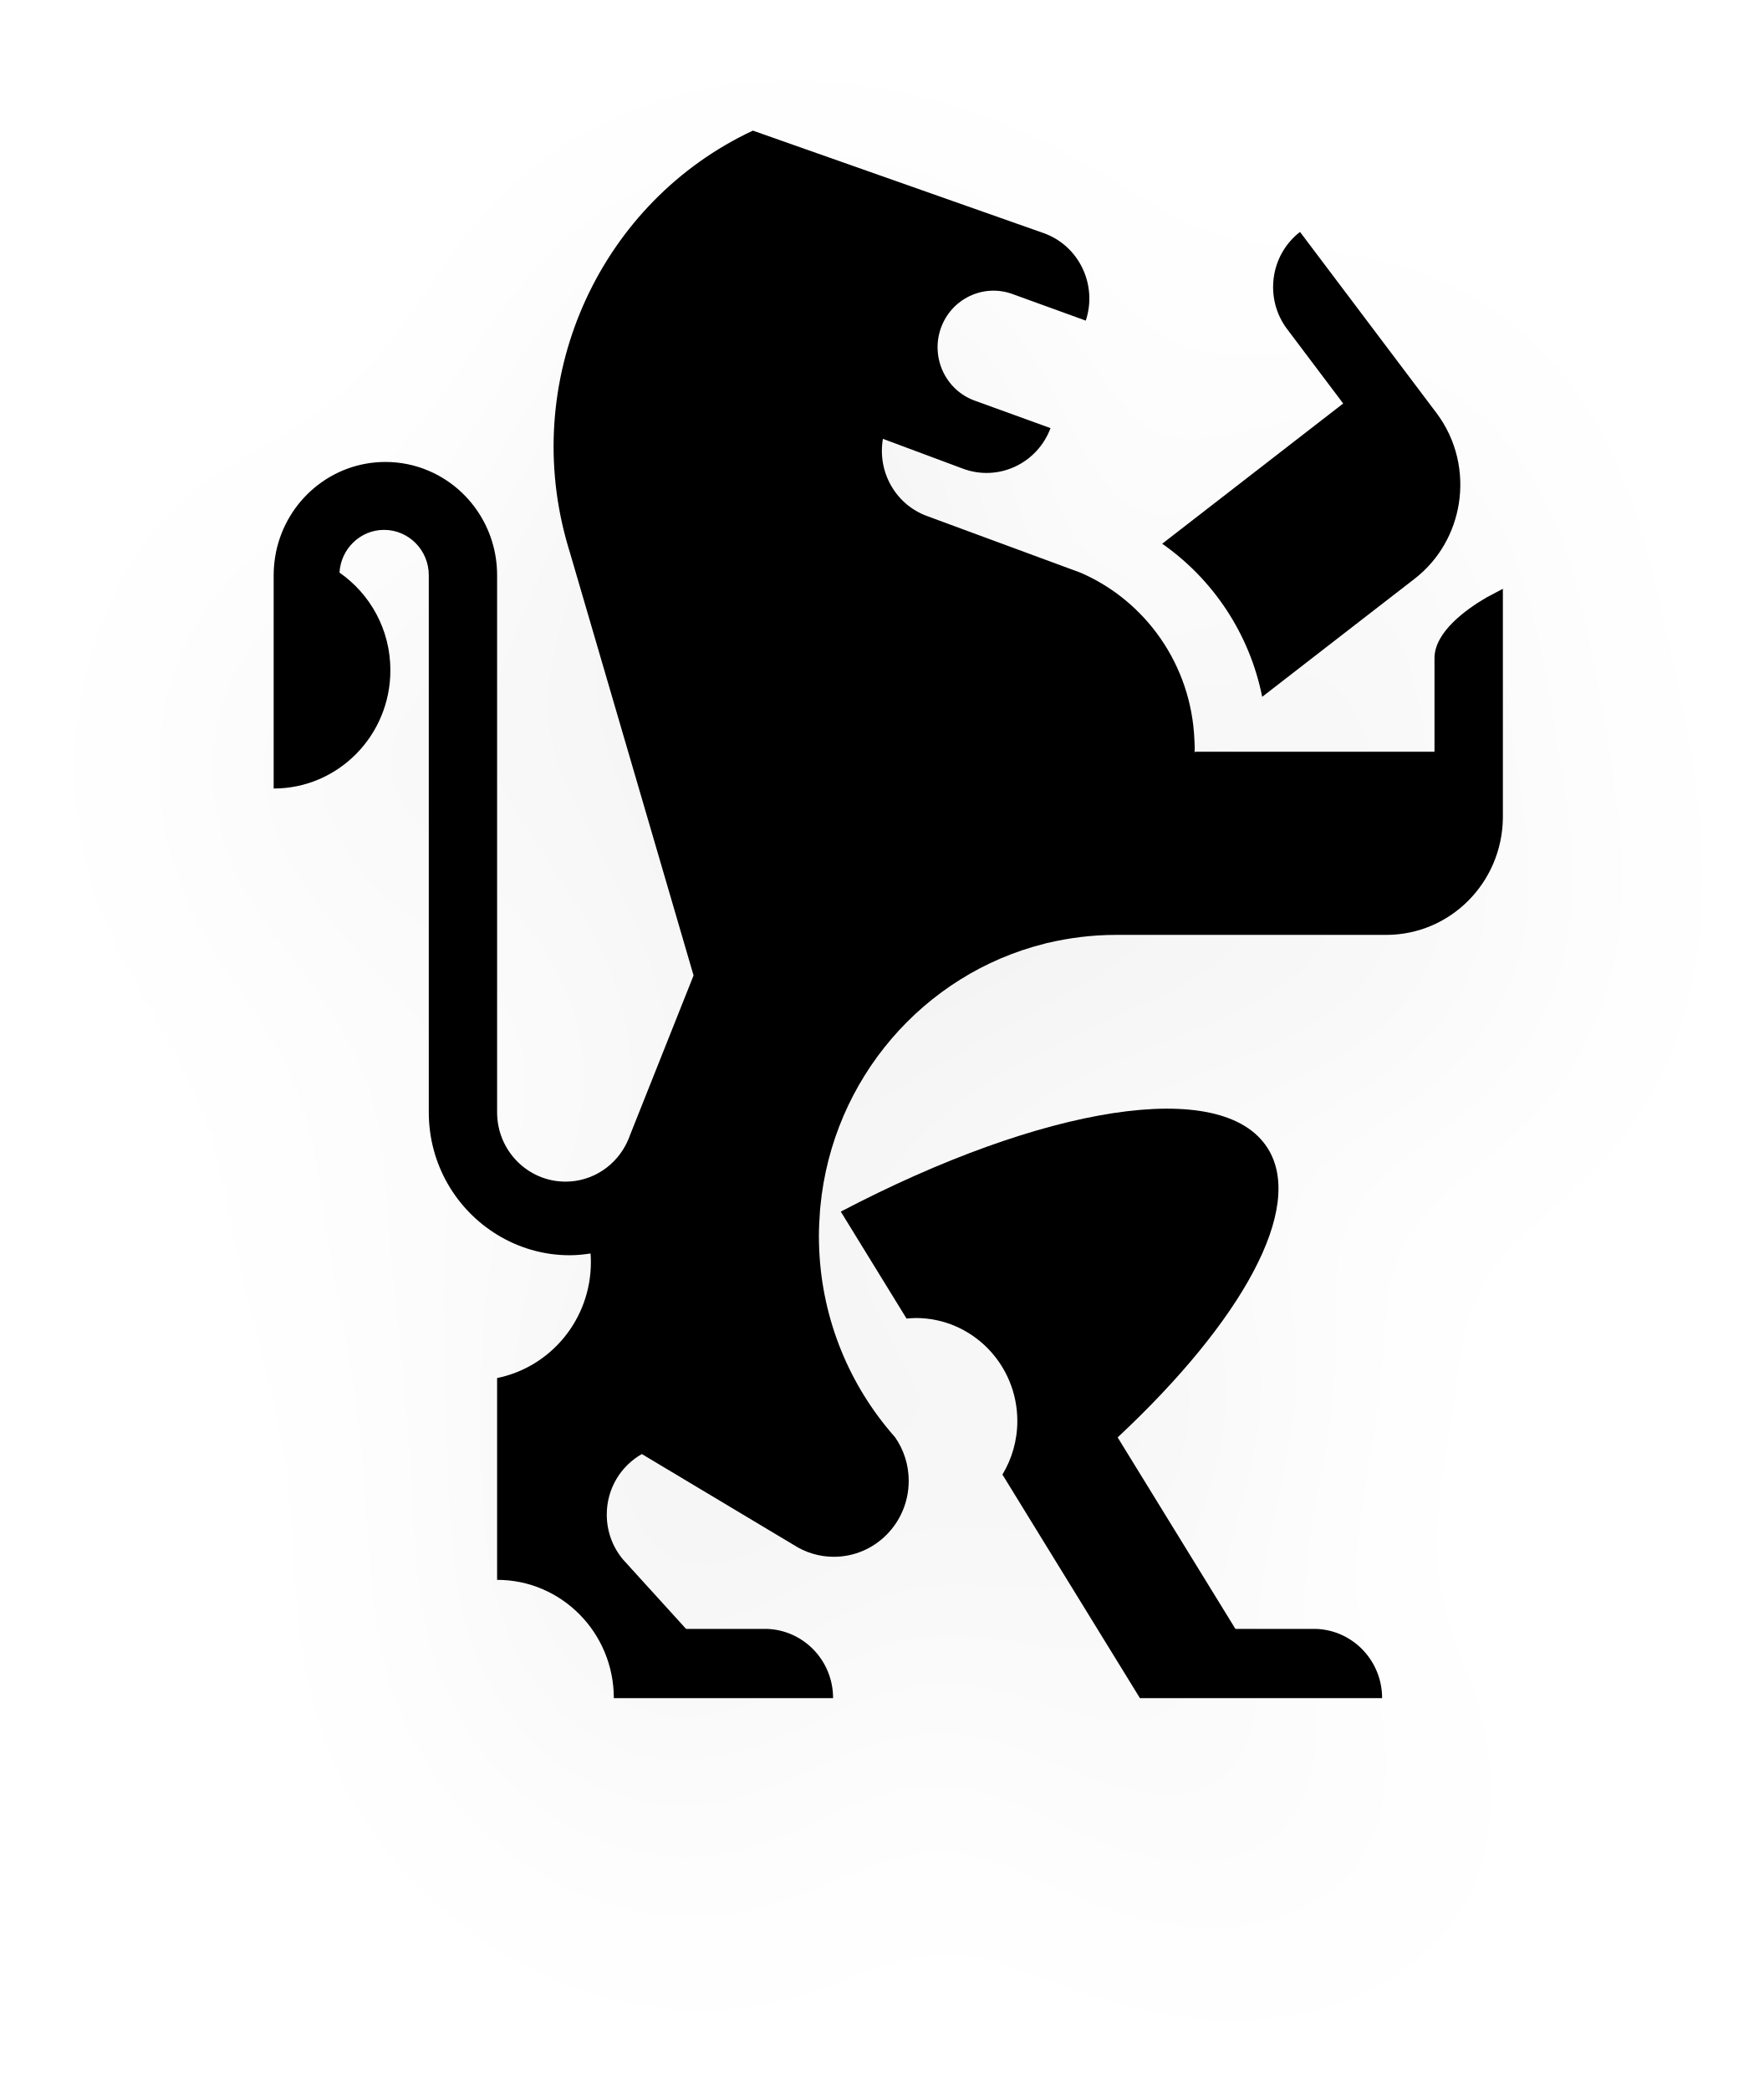
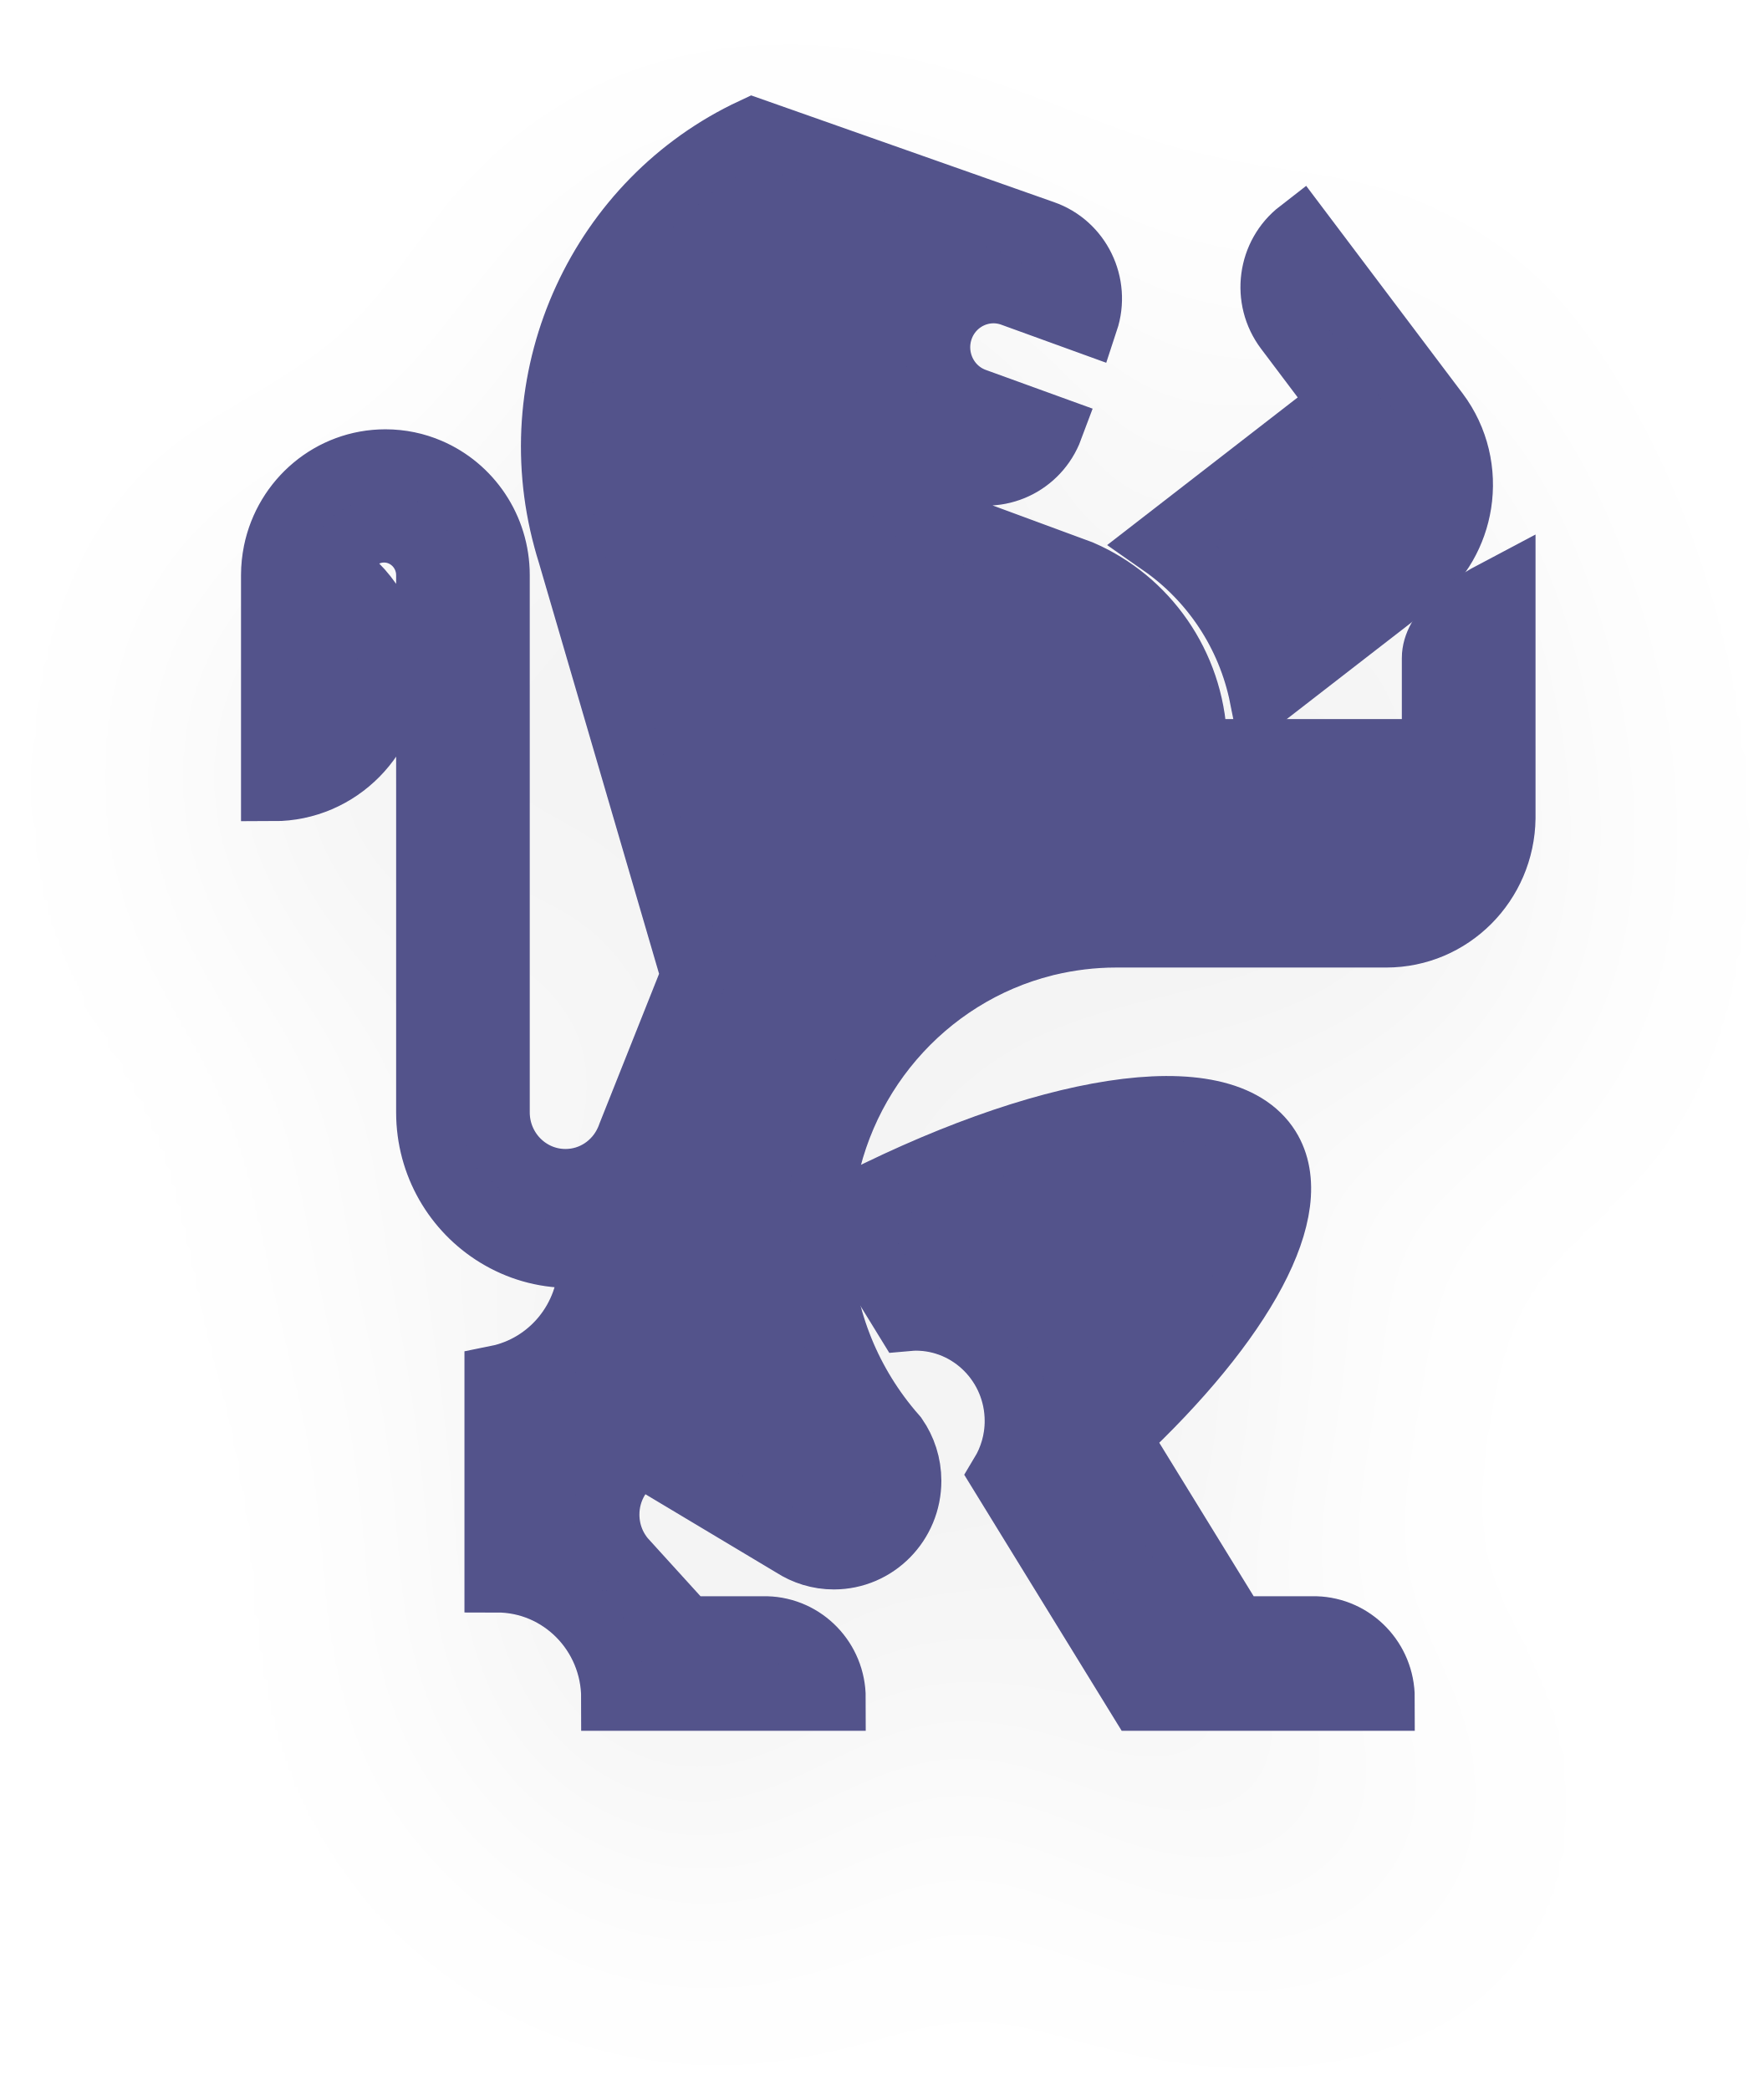
<svg xmlns="http://www.w3.org/2000/svg" width="27px" height="32px" viewBox="0 0 27 32" version="1.1">
  <defs>
    <filter x="-50%" y="-50%" width="200%" height="200%" filterUnits="objectBoundingBox" id="filter-1">
      <feOffset dx="0" dy="2" in="SourceAlpha" result="shadowOffsetOuter1" />
      <feGaussianBlur stdDeviation="2" in="shadowOffsetOuter1" result="shadowBlurOuter1" />
      <feColorMatrix values="0 0 0 0 0   0 0 0 0 0   0 0 0 0 0  0 0 0 0.05 0" type="matrix" in="shadowBlurOuter1" result="shadowMatrixOuter1" />
      <feMerge>
        <feMergeNode in="shadowMatrixOuter1" />
        <feMergeNode in="SourceGraphic" />
      </feMerge>
    </filter>
  </defs>
-   <g id="OPt-2" stroke="none" stroke-width="1" fill="none" fill-rule="evenodd">
-     <g id="prog2_pro3_Mobile-Portrait_opt2-Copy-2" transform="translate(-10, -15)" fill="#000000">
+   <g id="OPt-2" stroke="#52528B" stroke-width="1" fill="#52528B" fill-rule="evenodd">
+     <g id="prog2_pro3_Mobile-Portrait_opt2-Copy-2" transform="translate(-10, -15)" fill="#52528B">
      <g id="nav">
        <g id="Group-6" filter="url(#filter-1)">
          <g id="ic_home" transform="translate(14, 17)">
            <g id="Group" transform="translate(9.6, 12) scale(-1, 1) translate(-9.6, -12) ">
              <path d="M1.542,6.862 L2.436,7.554 L3.875,8.669 C4.069,7.7 4.63,6.867 5.406,6.325 L2.635,4.178 L3.493,3.039 C3.844,2.573 3.756,1.907 3.296,1.551 L1.207,4.323 C0.898,4.733 0.79,5.235 0.864,5.708 C0.934,6.15 1.163,6.568 1.542,6.862 L1.542,6.862 Z" id="Shape" />
              <path d="M10.327,16.551 C7.236,14.931 4.483,14.473 3.788,15.585 C3.218,16.499 4.188,18.233 6.088,20.008 L4.285,22.94 L3.057,22.94 C2.492,22.956 2.039,23.424 2.039,24 L3.633,24 L5.747,24 L6.399,22.94 L7.444,21.241 L7.852,20.577 C7.708,20.338 7.624,20.057 7.624,19.757 C7.624,18.886 8.321,18.18 9.18,18.18 C9.227,18.18 9.274,18.185 9.32,18.189 L10.327,16.551 L10.327,16.551 Z" id="Shape" />
              <path d="M18.974,6.453 C18.812,5.665 18.124,5.073 17.299,5.073 C17.064,5.073 16.839,5.121 16.635,5.209 C16.021,5.471 15.589,6.088 15.589,6.807 L15.589,15.031 C15.589,15.617 15.12,16.092 14.542,16.092 C14.121,16.092 13.759,15.84 13.593,15.476 C13.578,15.444 13.565,15.411 13.553,15.377 L12.581,12.935 L14.468,6.481 C14.469,6.477 14.471,6.472 14.472,6.468 C14.495,6.396 14.515,6.323 14.535,6.251 C15.222,3.722 13.986,1.082 11.673,0 L7.23,1.566 C6.684,1.755 6.393,2.356 6.576,2.909 L7.701,2.501 C8.146,2.34 8.636,2.575 8.795,3.025 C8.954,3.476 8.722,3.973 8.277,4.134 L7.116,4.555 C7.319,5.099 7.916,5.377 8.456,5.176 L9.682,4.719 C9.769,5.22 9.492,5.725 9.004,5.902 L6.655,6.769 C5.664,7.198 4.961,8.176 4.913,9.325 C4.911,9.367 4.908,9.409 4.908,9.452 C4.908,9.478 4.911,9.504 4.911,9.53 C4.907,9.518 4.904,9.51 4.904,9.51 L1.237,9.51 L1.237,8.076 C1.237,7.676 0.749,7.327 0.439,7.147 L0.19,7.015 L0.19,10.528 C0.204,11.517 0.997,12.314 1.976,12.314 L6.111,12.314 C6.478,12.314 6.834,12.359 7.175,12.441 C7.158,12.437 7.142,12.431 7.125,12.426 C7.143,12.432 7.161,12.437 7.179,12.441 C7.19,12.444 7.2,12.447 7.211,12.45 C9.054,12.912 10.454,14.514 10.64,16.477 C10.644,16.511 10.646,16.545 10.648,16.58 C10.656,16.694 10.662,16.808 10.662,16.924 C10.662,18.028 10.278,19.042 9.639,19.836 C9.593,19.894 9.544,19.951 9.495,20.007 C9.364,20.196 9.287,20.425 9.287,20.673 C9.287,21.315 9.8,21.836 10.434,21.836 C10.661,21.836 10.873,21.768 11.052,21.652 L13.373,20.263 C13.694,20.445 13.91,20.791 13.91,21.19 C13.91,21.453 13.816,21.694 13.659,21.88 L12.696,22.94 L11.52,22.94 L11.52,22.94 L11.463,22.94 C10.898,22.956 10.445,23.424 10.445,24 L12.538,24 L12.538,24 L13.802,24 C13.802,23 14.602,22.189 15.589,22.189 L15.589,19.099 C14.77,18.934 14.153,18.202 14.153,17.323 C14.153,17.279 14.155,17.236 14.158,17.192 C14.263,17.208 14.369,17.219 14.478,17.219 C14.885,17.219 15.264,17.103 15.589,16.904 C16.215,16.521 16.635,15.827 16.635,15.031 L16.635,6.807 C16.635,6.424 16.942,6.113 17.32,6.113 C17.684,6.113 17.981,6.403 18.002,6.767 C17.532,7.094 17.223,7.641 17.223,8.262 C17.223,9.263 18.023,10.073 19.01,10.073 L19.01,6.807 C19.01,6.686 18.997,6.567 18.974,6.453 L18.974,6.453 Z" id="Shape" />
            </g>
          </g>
        </g>
      </g>
    </g>
  </g>
</svg>
